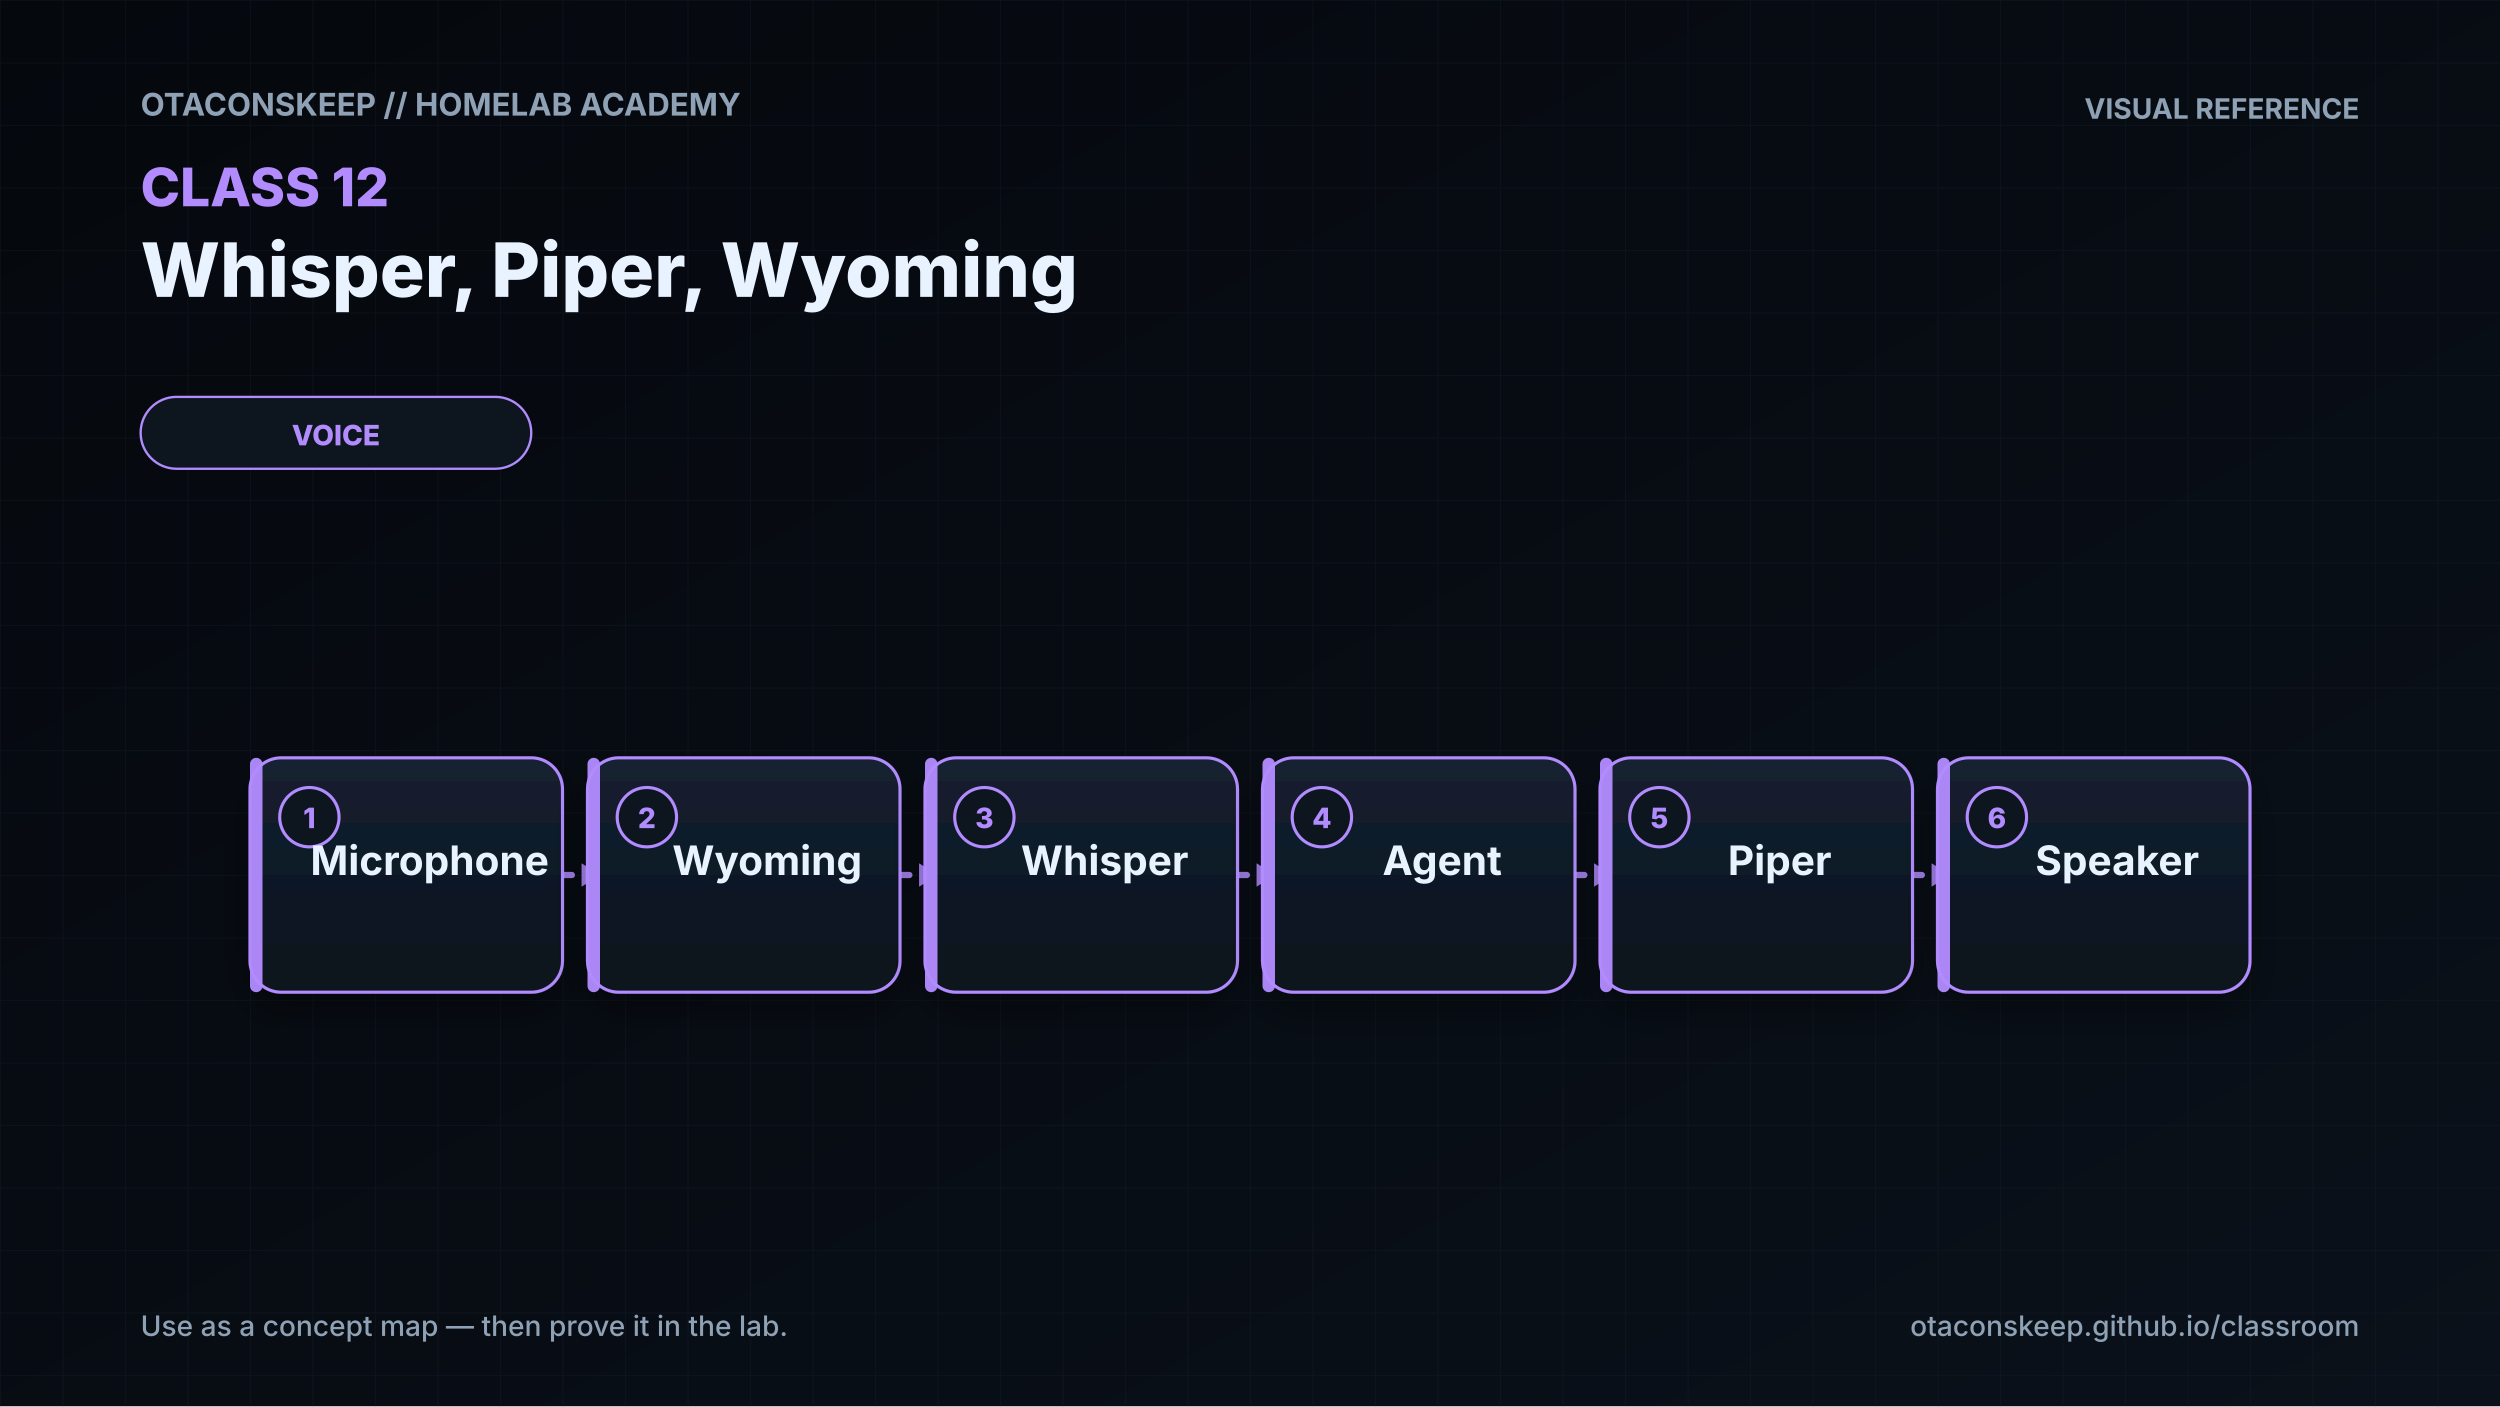
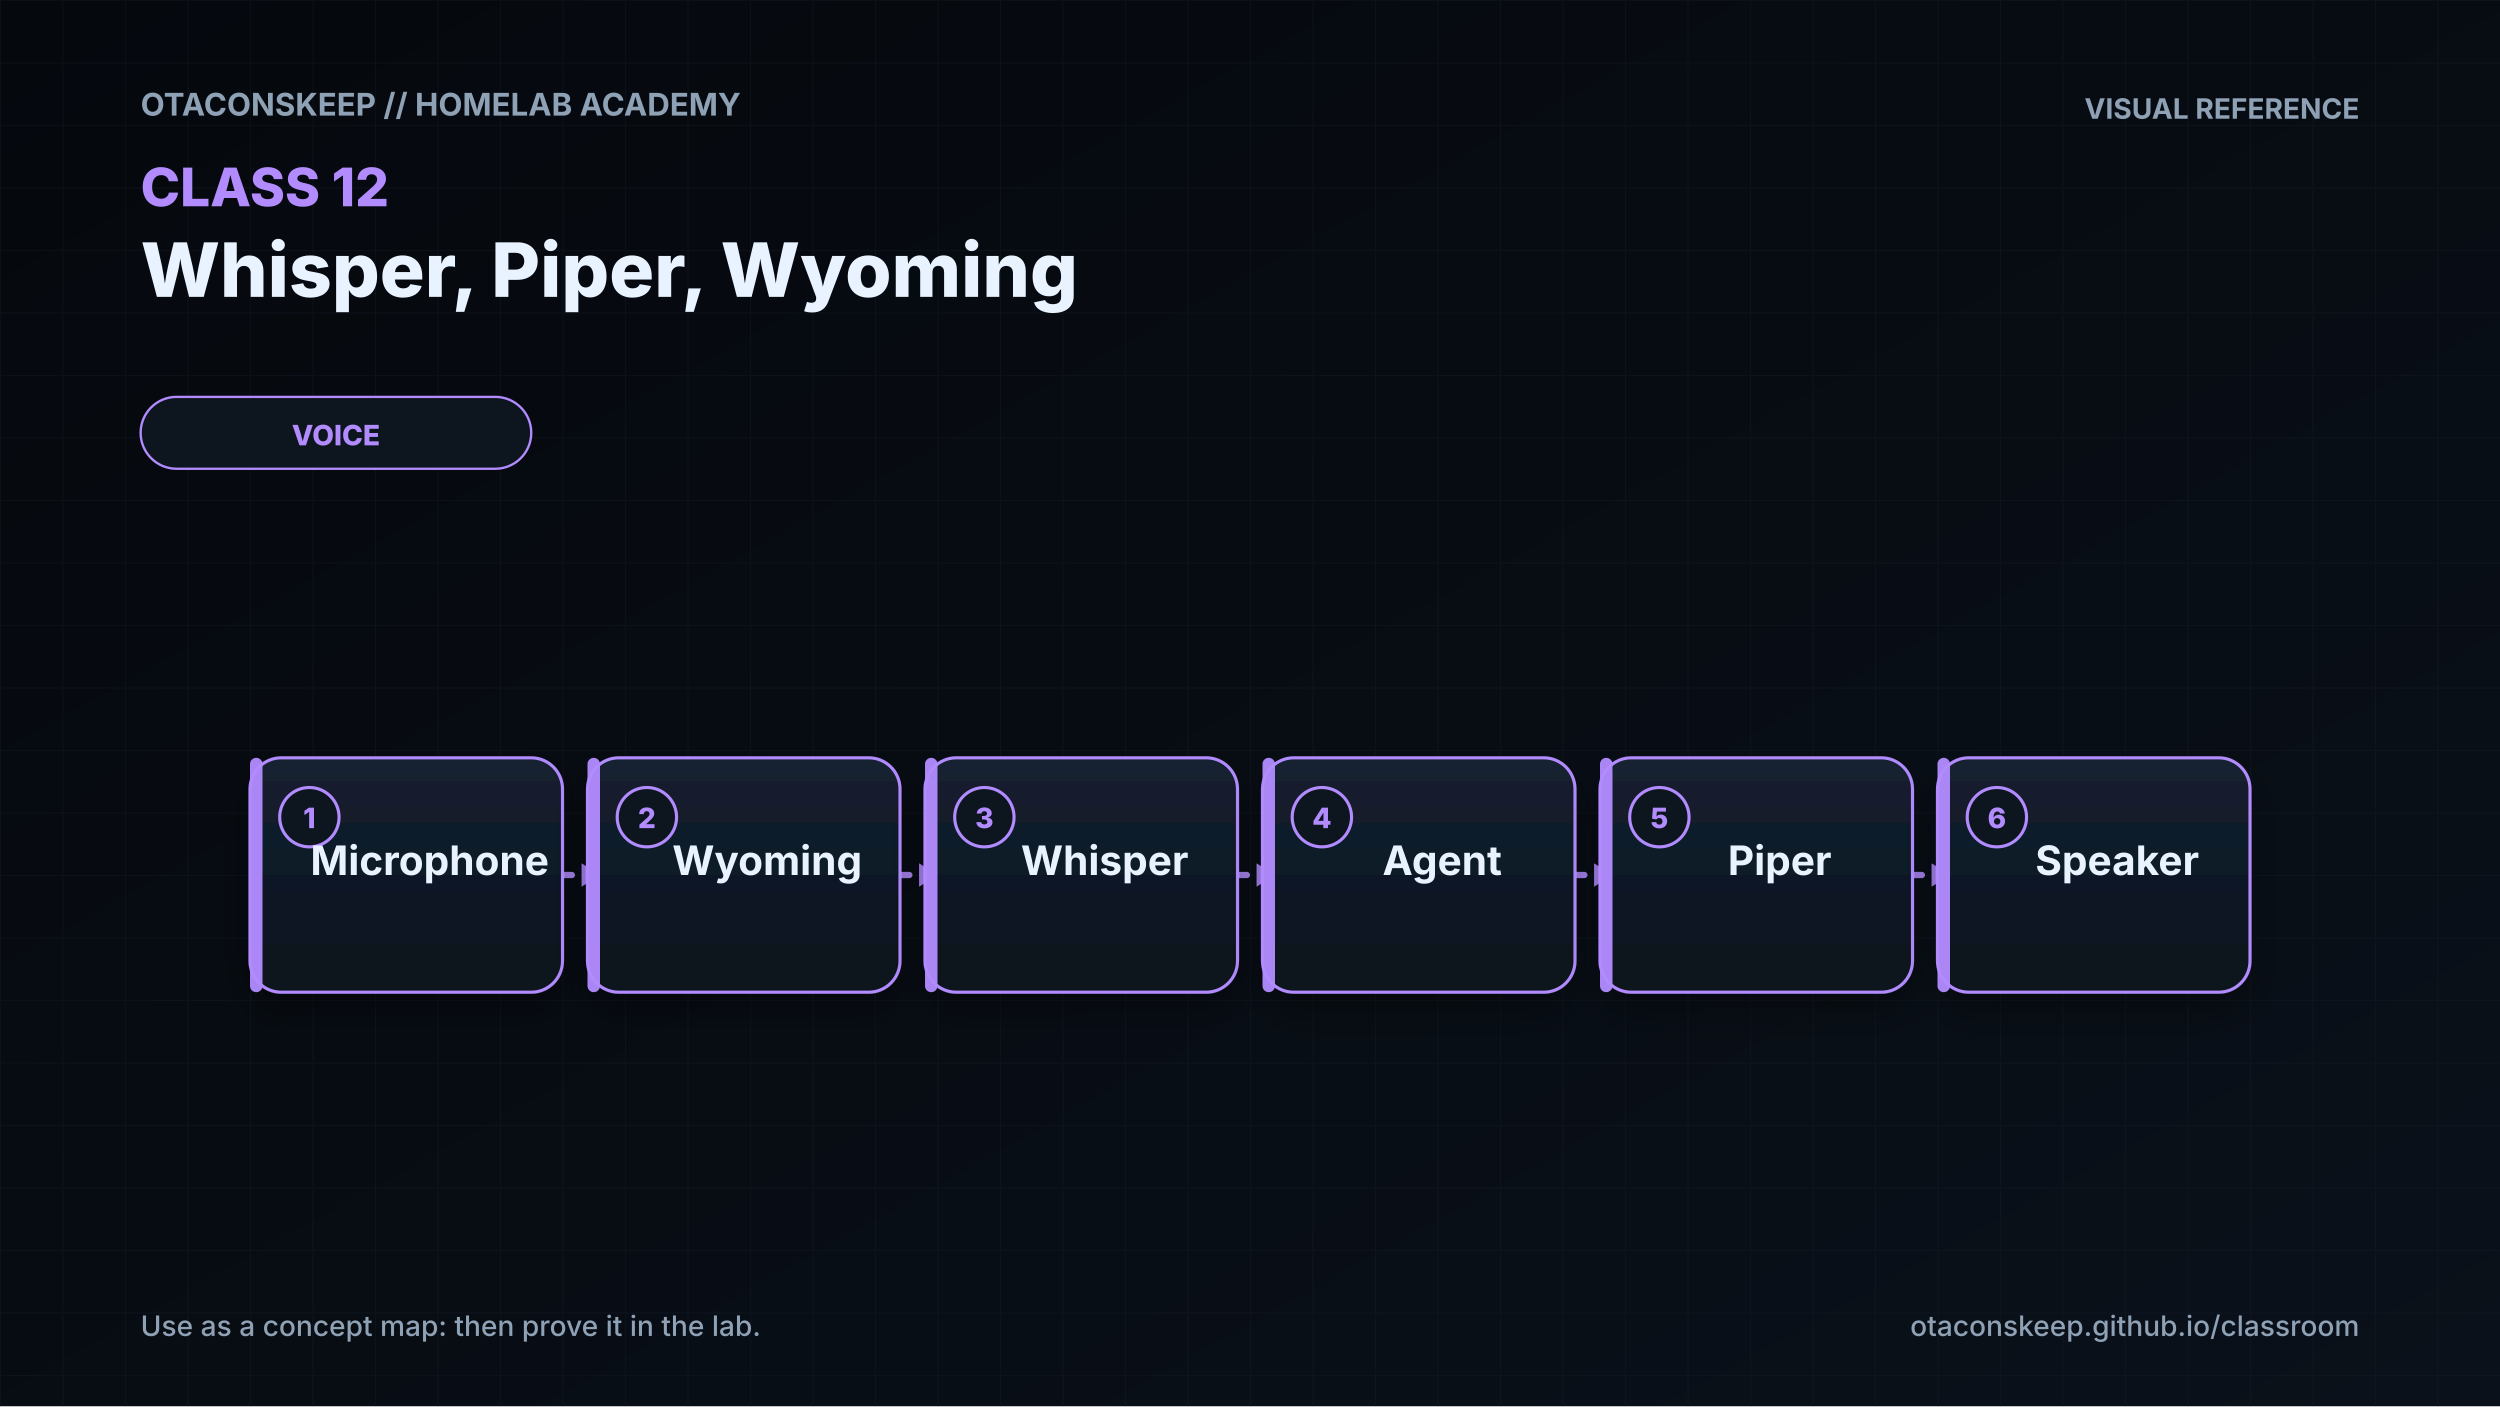
<svg xmlns="http://www.w3.org/2000/svg" width="1600" height="900" viewBox="0 0 1600 900">
  <defs>
    <linearGradient id="bg" x1="0" y1="0" x2="1" y2="1">
      <stop offset="0" stop-color="#05080d" />
      <stop offset="1" stop-color="#0a111a" />
    </linearGradient>
    <linearGradient id="glass" x1="0" y1="0" x2="0" y2="1">
      <stop offset="0" stop-color="#142131" />
      <stop offset="1" stop-color="#0b121b" />
    </linearGradient>
    <filter id="shadow" x="-30%" y="-30%" width="160%" height="160%">
      <feDropShadow dx="0" dy="12" stdDeviation="12" flood-color="#000" flood-opacity="0.35" />
    </filter>
    <filter id="glow">
      <feGaussianBlur stdDeviation="4" result="blur" />
      <feMerge>
        <feMergeNode in="blur" />
        <feMergeNode in="SourceGraphic" />
      </feMerge>
    </filter>
    <pattern id="grid" width="40" height="40" patternUnits="userSpaceOnUse">
      <path d="M 40 0 L 0 0 0 40" fill="none" stroke="#182331" stroke-width="1" opacity="0.55" />
    </pattern>
  </defs>
  <rect width="100%" height="100%" fill="url(#bg)" />
  <rect width="100%" height="100%" fill="url(#grid)" opacity="0.65" />
  <text x="90" y="74" font-family="Inter,Segoe UI,Arial,sans-serif" font-size="20" font-weight="700" fill="#8ea1b5" text-anchor="start" opacity="1">OTACONSKEEP // HOMELAB ACADEMY</text>
  <text x="90" y="132" font-family="Inter,Segoe UI,Arial,sans-serif" font-size="34" font-weight="800" fill="#b28cff" text-anchor="start" opacity="1">CLASS 12</text>
  <text x="90" y="190" font-family="Inter,Segoe UI,Arial,sans-serif" font-size="48" font-weight="800" fill="#e8f3ff" text-anchor="start" opacity="1">Whisper, Piper, Wyoming</text>
  <rect x="90" y="254" width="250" height="46" rx="23" fill="#0d151e" stroke="#b28cff" stroke-width="1.5" opacity="1" />
  <text x="215" y="285" font-family="Inter,Segoe UI,Arial,sans-serif" font-size="18" font-weight="800" fill="#b28cff" text-anchor="middle" opacity="1">VOICE</text>
  <text x="1510" y="76" font-family="Inter,Segoe UI,Arial,sans-serif" font-size="18" font-weight="700" fill="#8ea1b5" text-anchor="end" opacity="1">VISUAL REFERENCE</text>
  <line x1="352.0" y1="560" x2="366.0" y2="560.0" stroke="#b28cff" stroke-width="4" stroke-linecap="round" />
  <polygon points="384.0,560 372.2,567.5 372.2,552.5" fill="#b28cff" />
  <line x1="568.0" y1="560" x2="582.0" y2="560.0" stroke="#b28cff" stroke-width="4" stroke-linecap="round" />
  <polygon points="600.0,560 588.2,567.5 588.2,552.5" fill="#b28cff" />
  <line x1="784.0" y1="560" x2="798.0" y2="560.0" stroke="#b28cff" stroke-width="4" stroke-linecap="round" />
  <polygon points="816.0,560 804.2,567.5 804.2,552.5" fill="#b28cff" />
  <line x1="1000.0" y1="560" x2="1014.0" y2="560.0" stroke="#b28cff" stroke-width="4" stroke-linecap="round" />
  <polygon points="1032.0,560 1020.2,567.5 1020.2,552.5" fill="#b28cff" />
  <line x1="1216.0" y1="560" x2="1230.0" y2="560.0" stroke="#b28cff" stroke-width="4" stroke-linecap="round" />
  <polygon points="1248.0,560 1236.2,567.5 1236.2,552.5" fill="#b28cff" />
  <rect x="160.0" y="485.0" width="200" height="150" rx="20" fill="url(#glass)" stroke="#b28cff" stroke-width="2" opacity="1" filter="url(#shadow)" />
  <rect x="160.0" y="485.0" width="8" height="150" rx="4" fill="#b28cff" opacity="0.95" />
  <circle cx="198.0" cy="523.0" r="19" fill="#0d151e" stroke="#b28cff" stroke-width="2" />
  <text x="198.0" y="530.0" font-family="Inter,Segoe UI,Arial,sans-serif" font-size="18" font-weight="800" fill="#b28cff" text-anchor="middle" opacity="1">1</text>
  <text x="275.0" y="560" font-family="Inter,Segoe UI,Arial,sans-serif" font-size="26" font-weight="700" fill="#e8f3ff" text-anchor="middle" opacity="1">Microphone</text>
  <rect x="376.0" y="485.0" width="200" height="150" rx="20" fill="url(#glass)" stroke="#b28cff" stroke-width="2" opacity="1" filter="url(#shadow)" />
  <rect x="376.0" y="485.0" width="8" height="150" rx="4" fill="#b28cff" opacity="0.95" />
  <circle cx="414.0" cy="523.0" r="19" fill="#0d151e" stroke="#b28cff" stroke-width="2" />
  <text x="414.0" y="530.0" font-family="Inter,Segoe UI,Arial,sans-serif" font-size="18" font-weight="800" fill="#b28cff" text-anchor="middle" opacity="1">2</text>
  <text x="491.0" y="560" font-family="Inter,Segoe UI,Arial,sans-serif" font-size="26" font-weight="700" fill="#e8f3ff" text-anchor="middle" opacity="1">Wyoming</text>
  <rect x="592.0" y="485.0" width="200" height="150" rx="20" fill="url(#glass)" stroke="#b28cff" stroke-width="2" opacity="1" filter="url(#shadow)" />
  <rect x="592.0" y="485.0" width="8" height="150" rx="4" fill="#b28cff" opacity="0.95" />
  <circle cx="630.0" cy="523.0" r="19" fill="#0d151e" stroke="#b28cff" stroke-width="2" />
  <text x="630.0" y="530.0" font-family="Inter,Segoe UI,Arial,sans-serif" font-size="18" font-weight="800" fill="#b28cff" text-anchor="middle" opacity="1">3</text>
  <text x="707.0" y="560" font-family="Inter,Segoe UI,Arial,sans-serif" font-size="26" font-weight="700" fill="#e8f3ff" text-anchor="middle" opacity="1">Whisper</text>
  <rect x="808.0" y="485.0" width="200" height="150" rx="20" fill="url(#glass)" stroke="#b28cff" stroke-width="2" opacity="1" filter="url(#shadow)" />
  <rect x="808.0" y="485.0" width="8" height="150" rx="4" fill="#b28cff" opacity="0.95" />
  <circle cx="846.0" cy="523.0" r="19" fill="#0d151e" stroke="#b28cff" stroke-width="2" />
  <text x="846.0" y="530.0" font-family="Inter,Segoe UI,Arial,sans-serif" font-size="18" font-weight="800" fill="#b28cff" text-anchor="middle" opacity="1">4</text>
  <text x="923.0" y="560" font-family="Inter,Segoe UI,Arial,sans-serif" font-size="26" font-weight="700" fill="#e8f3ff" text-anchor="middle" opacity="1">Agent</text>
  <rect x="1024.0" y="485.0" width="200" height="150" rx="20" fill="url(#glass)" stroke="#b28cff" stroke-width="2" opacity="1" filter="url(#shadow)" />
  <rect x="1024.0" y="485.0" width="8" height="150" rx="4" fill="#b28cff" opacity="0.95" />
  <circle cx="1062.0" cy="523.0" r="19" fill="#0d151e" stroke="#b28cff" stroke-width="2" />
  <text x="1062.0" y="530.0" font-family="Inter,Segoe UI,Arial,sans-serif" font-size="18" font-weight="800" fill="#b28cff" text-anchor="middle" opacity="1">5</text>
  <text x="1139.0" y="560" font-family="Inter,Segoe UI,Arial,sans-serif" font-size="26" font-weight="700" fill="#e8f3ff" text-anchor="middle" opacity="1">Piper</text>
  <rect x="1240.0" y="485.0" width="200" height="150" rx="20" fill="url(#glass)" stroke="#b28cff" stroke-width="2" opacity="1" filter="url(#shadow)" />
  <rect x="1240.0" y="485.0" width="8" height="150" rx="4" fill="#b28cff" opacity="0.95" />
  <circle cx="1278.0" cy="523.0" r="19" fill="#0d151e" stroke="#b28cff" stroke-width="2" />
  <text x="1278.0" y="530.0" font-family="Inter,Segoe UI,Arial,sans-serif" font-size="18" font-weight="800" fill="#b28cff" text-anchor="middle" opacity="1">6</text>
  <text x="1355.0" y="560" font-family="Inter,Segoe UI,Arial,sans-serif" font-size="26" font-weight="700" fill="#e8f3ff" text-anchor="middle" opacity="1">Speaker</text>
-   <text x="90" y="855" font-family="Inter,Segoe UI,Arial,sans-serif" font-size="18" font-weight="500" fill="#8ea1b5" text-anchor="start" opacity="1">Use as a concept map — then prove it in the lab.</text>
+   <text x="90" y="855" font-family="Inter,Segoe UI,Arial,sans-serif" font-size="18" font-weight="500" fill="#8ea1b5" text-anchor="start" opacity="1">Use as a concept map: then prove it in the lab.</text>
  <text x="1510" y="855" font-family="Inter,Segoe UI,Arial,sans-serif" font-size="18" font-weight="500" fill="#8ea1b5" text-anchor="end" opacity="1">otaconskeep.github.io/classroom</text>
</svg>
